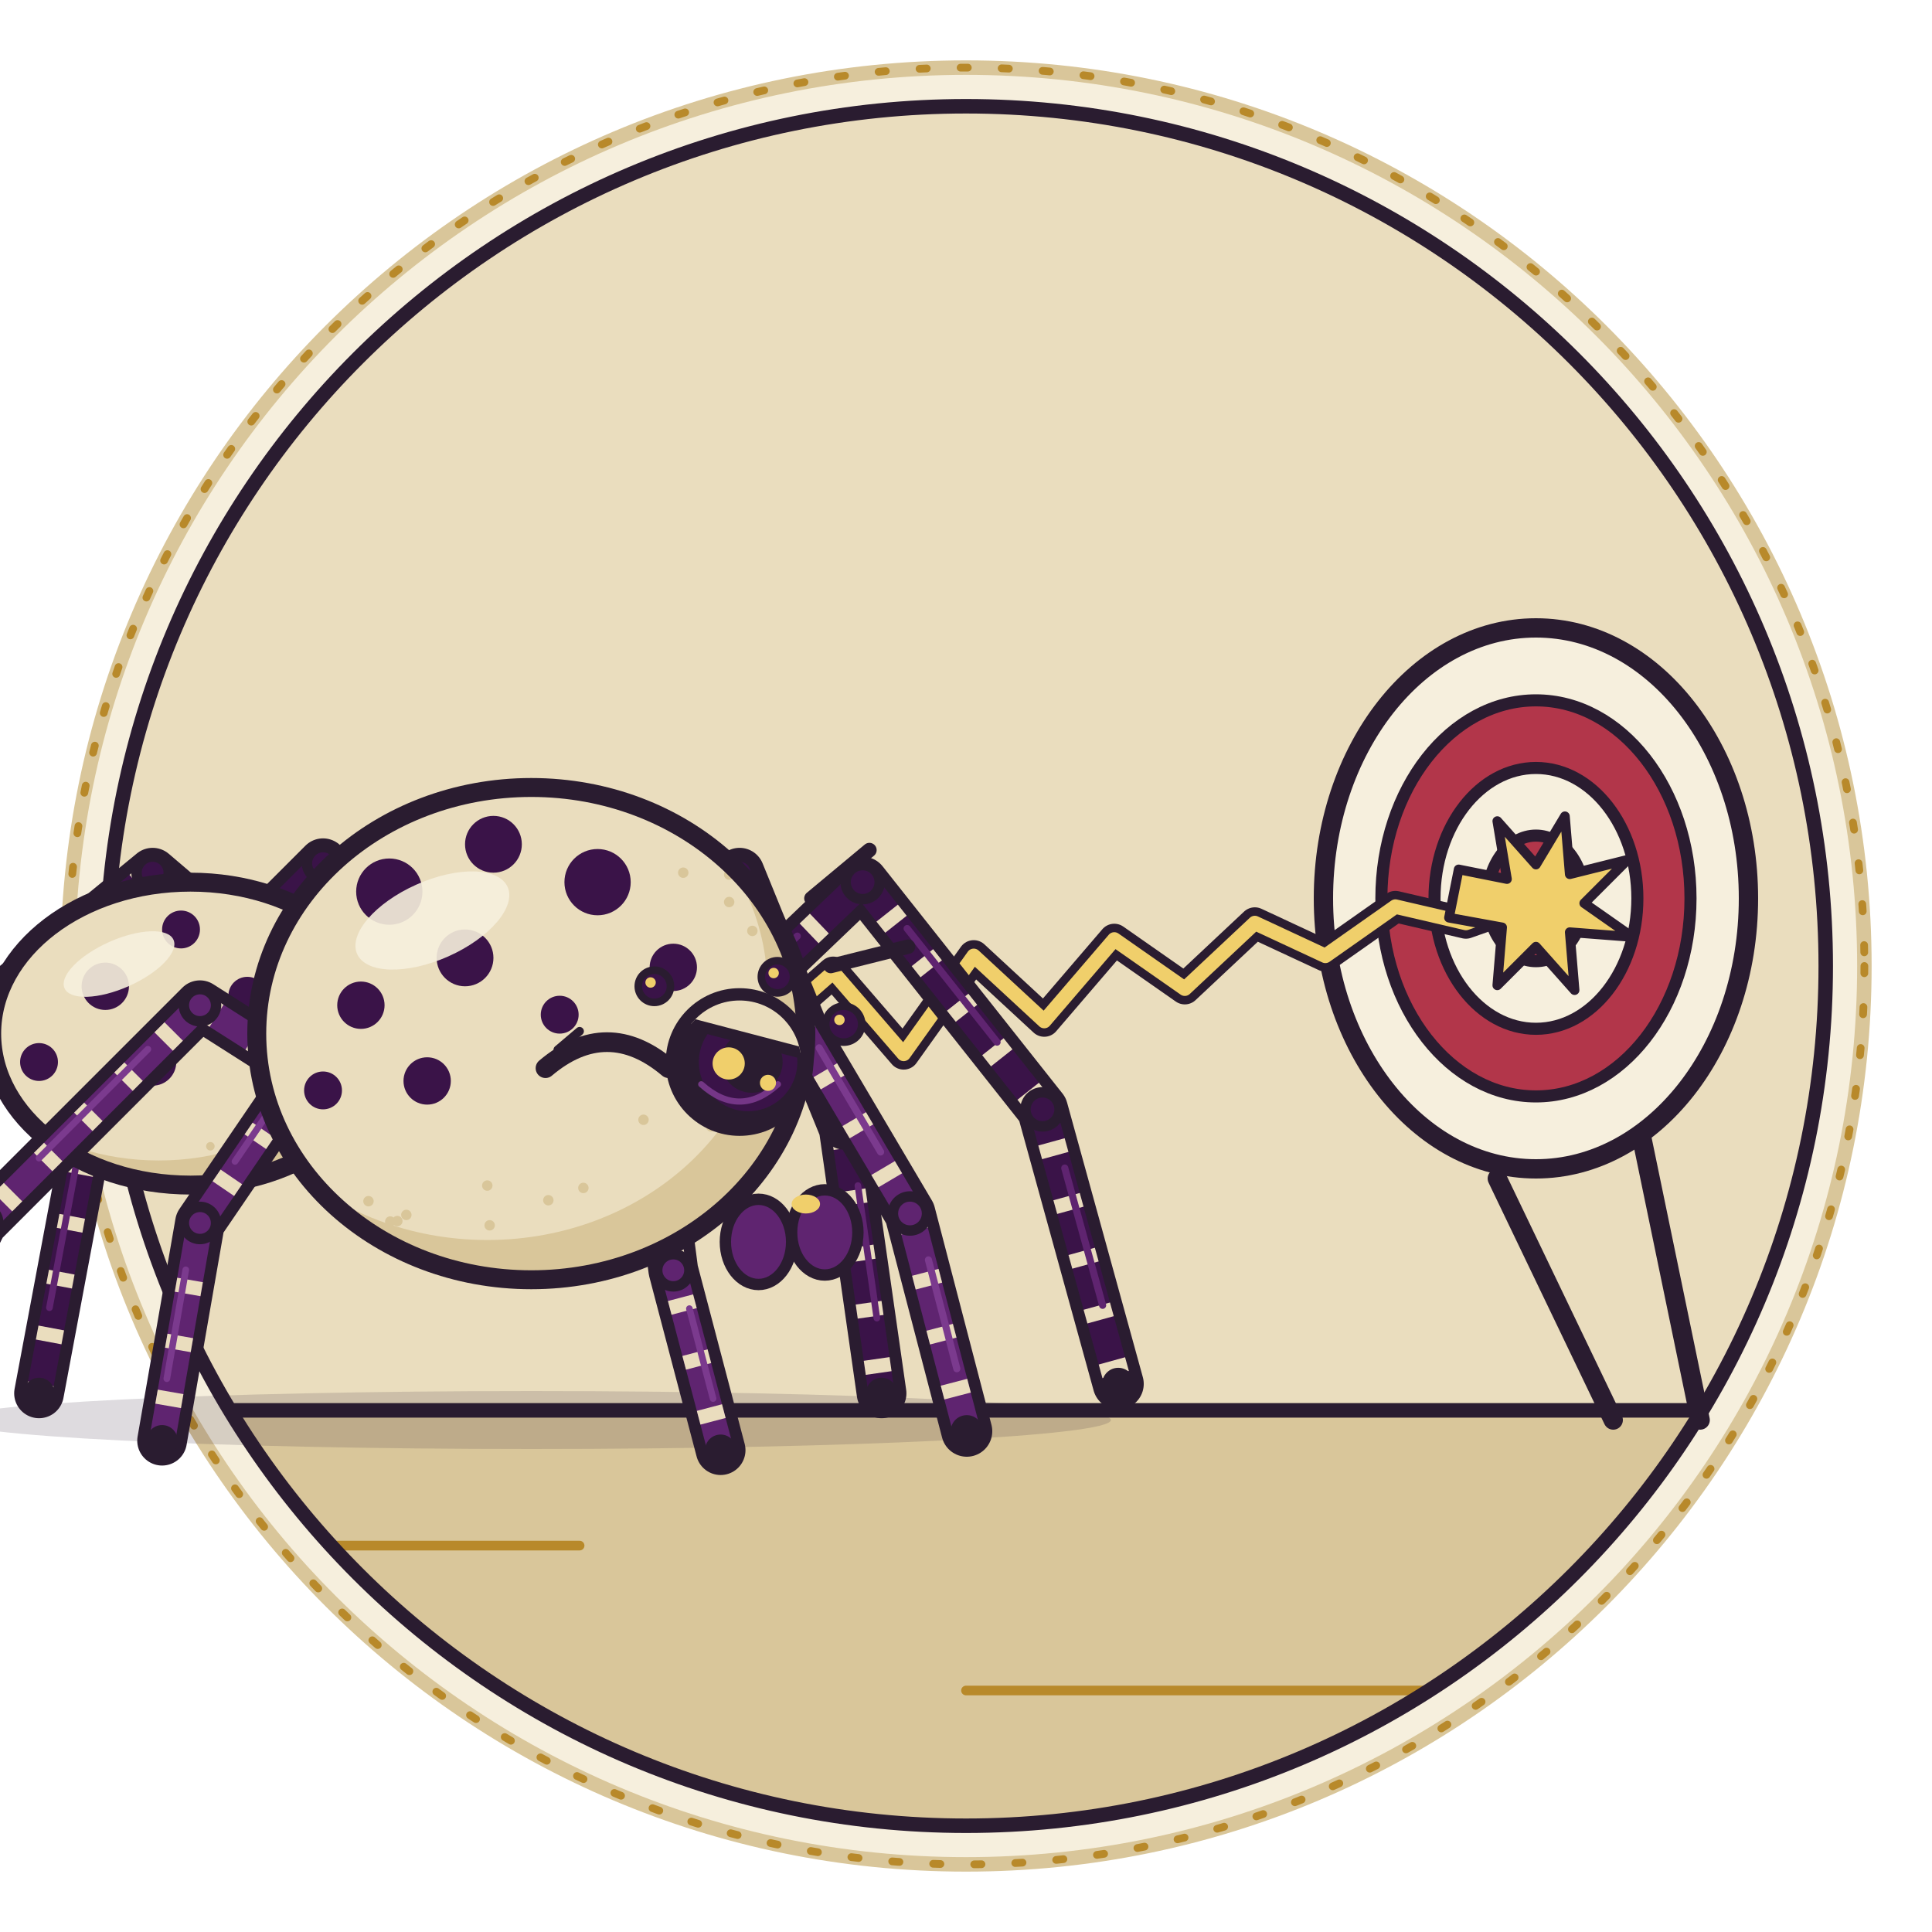
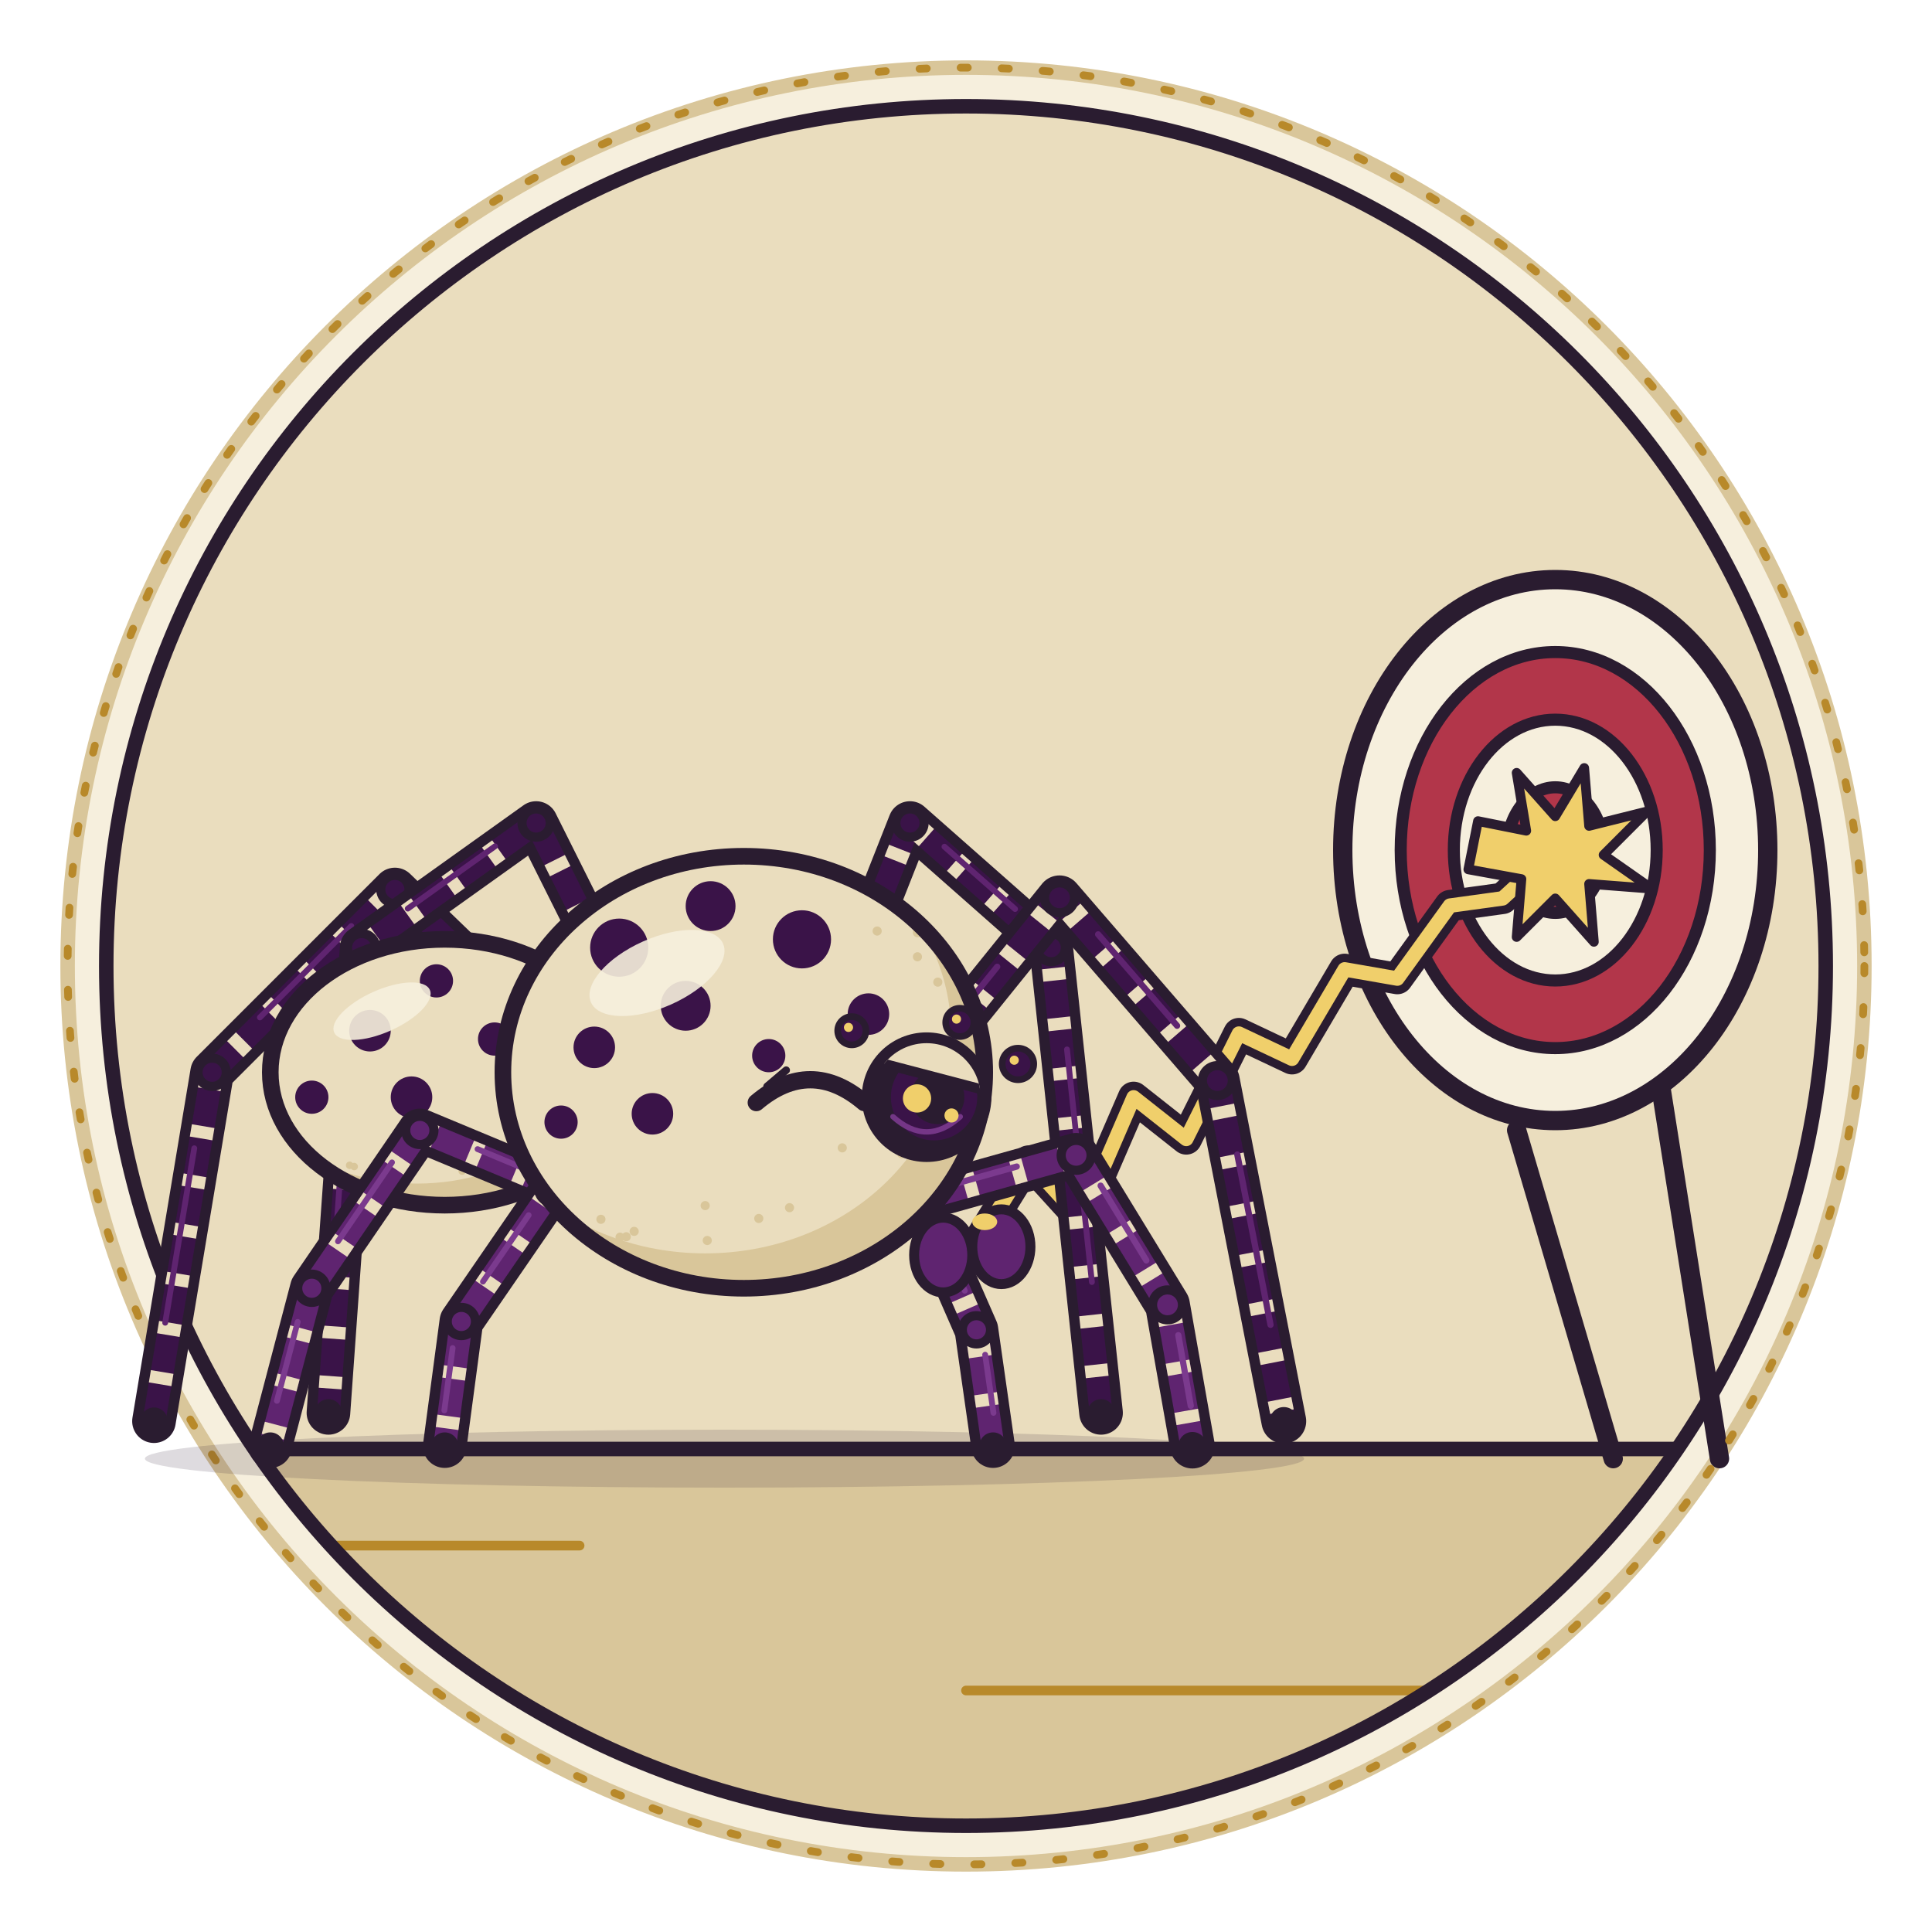
<svg xmlns="http://www.w3.org/2000/svg" viewBox="0 0 400 400" role="img" aria-labelledby="species-spitting-title">
  <clipPath id="sp-spit-cam0">
    <circle cx="200" cy="200" r="178" fill="#000" />
  </clipPath>
  <circle cx="200" cy="200" r="186" fill="#f6efdd" stroke="#d9c69a" stroke-width="3" />
  <circle cx="200" cy="200" r="178" fill="#eaddbe" stroke="#d9c69a" stroke-width="2.5" />
  <g clip-path="url(#sp-spit-cam0)">
-     <path d="M0 292 L400 292 L400 400 L0 400 Z" fill="#d9c69a" />
-     <path d="M0 292 L400 292" stroke="#2a1c30" stroke-width="3" stroke-linecap="round" />
+     <path d="M0 300 L400 300 L400 400 L0 400 Z" fill="#d9c69a" />
+     <path d="M0 300 L400 300" stroke="#2a1c30" stroke-width="3" stroke-linecap="round" />
    <path d="M30 320 L120 320" stroke="#b8892a" stroke-width="2" stroke-linecap="round" />
    <path d="M200 350 L330 350" stroke="#b8892a" stroke-width="2" stroke-linecap="round" />
    <path d="M90 380 L190 380" stroke="#b8892a" stroke-width="2" stroke-linecap="round" />
  </g>
-   <path d="M310 244 L334 294 M340 236 L352 294" fill="none" stroke="#2a1c30" stroke-width="4" stroke-linecap="round" stroke-linejoin="round" />
-   <ellipse cx="318" cy="186" rx="44" ry="56" fill="#f6efdd" stroke="#2a1c30" stroke-width="4" />
-   <ellipse cx="318" cy="186" rx="32" ry="41" fill="#b2364a" stroke="#2a1c30" stroke-width="2.5" />
-   <ellipse cx="318" cy="186" rx="21" ry="27" fill="#f6efdd" stroke="#2a1c30" stroke-width="2.5" />
-   <ellipse cx="318" cy="186" rx="10" ry="13" fill="#b2364a" stroke="#2a1c30" stroke-width="2.5" />
-   <path d="M158 214 L172.5 201.3 L187.1 218.2 L201.6 197.9 L216.2 211.4 L230.7 194.5 L245.3 204.7 L259.8 191.1 L274.4 197.9 L288.9 187.7 L303.5 191.1 L318 186" fill="none" stroke="#2a1c30" stroke-width="6.5" stroke-linecap="round" stroke-linejoin="round" />
-   <path d="M158 214 L172.5 201.3 L187.1 218.2 L201.6 197.9 L216.2 211.4 L230.7 194.5 L245.3 204.7 L259.8 191.1 L274.4 197.9 L288.9 187.7 L303.5 191.1 L318 186" fill="none" stroke="#f0cf6b" stroke-width="3" stroke-linecap="round" stroke-linejoin="round" />
-   <path d="M318 186 m-16 -6 l10 2 l-2 -12 l8 9 l6 -10 l1 12 l12 -3 l-9 9 l10 7 l-13 -1 l1 12 l-8 -9 l-8 8 l1 -12 l-11 -2 Z" fill="#f0cf6b" stroke="#2a1c30" stroke-width="2" stroke-linecap="round" stroke-linejoin="round" />
+   <path d="M314 234 L334 302 M344 226 L356 302" fill="none" stroke="#2a1c30" stroke-width="4" stroke-linecap="round" stroke-linejoin="round" />
+   <ellipse cx="322" cy="176" rx="44" ry="56" fill="#f6efdd" stroke="#2a1c30" stroke-width="4" />
+   <ellipse cx="322" cy="176" rx="32" ry="41" fill="#b2364a" stroke="#2a1c30" stroke-width="2.5" />
+   <ellipse cx="322" cy="176" rx="21" ry="27" fill="#f6efdd" stroke="#2a1c30" stroke-width="2.5" />
+   <ellipse cx="322" cy="176" rx="10" ry="13" fill="#b2364a" stroke="#2a1c30" stroke-width="2.5" />
+   <path d="M202 258 L212.9 240.4 L223.8 252.4 L234.7 227.2 L245.6 235.8 L256.5 214 L267.5 219.2 L278.4 200.7 L289.3 202.6 L300.2 187.5 L311.1 186 L322 176" fill="none" stroke="#2a1c30" stroke-width="6.5" stroke-linecap="round" stroke-linejoin="round" />
+   <path d="M202 258 L212.9 240.4 L223.8 252.4 L234.7 227.2 L245.6 235.8 L256.5 214 L267.5 219.2 L278.4 200.7 L289.3 202.6 L300.2 187.5 L311.1 186 L322 176" fill="none" stroke="#f0cf6b" stroke-width="3" stroke-linecap="round" stroke-linejoin="round" />
+   <path d="M322 176 m-16 -6 l10 2 l-2 -12 l8 9 l6 -10 l1 12 l12 -3 l-9 9 l10 7 l-13 -1 l1 12 l-8 -9 l-8 8 l1 -12 l-11 -2 Z" fill="#f0cf6b" stroke="#2a1c30" stroke-width="2" stroke-linecap="round" stroke-linejoin="round" />
  <circle cx="200" cy="200" r="178" fill="none" stroke="#2a1c30" stroke-width="3" />
  <circle cx="200" cy="200" r="186" fill="none" stroke="#b8892a" stroke-width="1.6" stroke-dasharray="1.5 7" stroke-linecap="round" />
-   <ellipse cx="110" cy="294" rx="120" ry="6" fill="#2a1c30" opacity="0.16" />
-   <g transform="translate(110 214) rotate(0) scale(0.98 0.98)">
+   <ellipse cx="150" cy="302" rx="120" ry="6" fill="#2a1c30" opacity="0.16" />
+   <g transform="translate(154 222) rotate(0) scale(0.86 0.86)">
    <g>
-       <path d="M-26 12 L-80 -34 L-136 12 L-160 70" fill="none" stroke="#2a1c30" stroke-width="10.5" stroke-linecap="round" stroke-linejoin="round" />
-       <path d="M-26 12 L-80 -34 L-136 12 L-160 70" fill="none" stroke="#3a1348" stroke-width="5.5" stroke-linecap="round" stroke-linejoin="round" />
-       <path d="M-26 12 L-80 -34 L-136 12 L-160 70" fill="none" stroke="#eaddbe" stroke-width="5.5" stroke-dasharray="3 9" stroke-linejoin="round" />
-       <path d="M-37.1 1 L-64.1 -22M-93.1 -24.8 L-121.1 -1.8M-142.4 24.3 L-154.4 53.3" stroke="#5f2470" stroke-width="1.4" stroke-linecap="round" fill="none" />
-       <circle cx="-80" cy="-34" r="3.4" fill="#3a1348" stroke="#2a1c30" stroke-width="2.2" />
-       <circle cx="-136" cy="12" r="3.4" fill="#3a1348" stroke="#2a1c30" stroke-width="2.2" />
-       <circle cx="-160" cy="70" r="3.3" fill="#2a1c30" />
+       <path d="M-26 12 L-84 -44 L-128 0 L-142 84" fill="none" stroke="#2a1c30" stroke-width="10.5" stroke-linecap="round" stroke-linejoin="round" />
+       <path d="M-26 12 L-84 -44 L-128 0 L-142 84" fill="none" stroke="#3a1348" stroke-width="5.5" stroke-linecap="round" stroke-linejoin="round" />
+       <path d="M-26 12 L-84 -44 L-128 0 L-142 84" fill="none" stroke="#eaddbe" stroke-width="5.5" stroke-dasharray="3 9" stroke-linejoin="round" />
+       <path d="M-37.9 -1.2 L-66.9 -29.2M-94.5 -35.2 L-116.5 -13.2M-132.3 18.3 L-139.3 60.3" stroke="#5f2470" stroke-width="1.4" stroke-linecap="round" fill="none" />
+       <circle cx="-84" cy="-44" r="3.4" fill="#3a1348" stroke="#2a1c30" stroke-width="2.2" />
+       <circle cx="-128" cy="0" r="3.4" fill="#3a1348" stroke="#2a1c30" stroke-width="2.2" />
+       <circle cx="-142" cy="84" r="3.3" fill="#2a1c30" />
    </g>
    <g>
-       <path d="M-12 16 L-44 -36 L-92 12 L-104 76" fill="none" stroke="#2a1c30" stroke-width="10.5" stroke-linecap="round" stroke-linejoin="round" />
-       <path d="M-12 16 L-44 -36 L-92 12 L-104 76" fill="none" stroke="#3a1348" stroke-width="5.5" stroke-linecap="round" stroke-linejoin="round" />
-       <path d="M-12 16 L-44 -36 L-92 12 L-104 76" fill="none" stroke="#eaddbe" stroke-width="5.5" stroke-dasharray="3 9" stroke-linejoin="round" />
-       <path d="M-18 3.9 L-34 -22.1M-55.4 -26.3 L-79.4 -2.3M-95.8 25.9 L-101.8 57.9" stroke="#5f2470" stroke-width="1.4" stroke-linecap="round" fill="none" />
-       <circle cx="-44" cy="-36" r="3.4" fill="#3a1348" stroke="#2a1c30" stroke-width="2.2" />
-       <circle cx="-92" cy="12" r="3.4" fill="#3a1348" stroke="#2a1c30" stroke-width="2.2" />
-       <circle cx="-104" cy="76" r="3.3" fill="#2a1c30" />
+       <path d="M-12 16 L-50 -60 L-92 -30 L-100 82" fill="none" stroke="#2a1c30" stroke-width="10.5" stroke-linecap="round" stroke-linejoin="round" />
+       <path d="M-12 16 L-50 -60 L-92 -30 L-100 82" fill="none" stroke="#3a1348" stroke-width="5.5" stroke-linecap="round" stroke-linejoin="round" />
+       <path d="M-12 16 L-50 -60 L-92 -30 L-100 82" fill="none" stroke="#eaddbe" stroke-width="5.5" stroke-dasharray="3 9" stroke-linejoin="round" />
+       <path d="M-19.3 -1.3 L-38.3 -39.3M-59.9 -54.4 L-80.9 -39.4M-95 -5.4 L-99 50.6" stroke="#5f2470" stroke-width="1.4" stroke-linecap="round" fill="none" />
+       <circle cx="-50" cy="-60" r="3.4" fill="#3a1348" stroke="#2a1c30" stroke-width="2.2" />
+       <circle cx="-92" cy="-30" r="3.4" fill="#3a1348" stroke="#2a1c30" stroke-width="2.2" />
+       <circle cx="-100" cy="82" r="3.3" fill="#2a1c30" />
    </g>
    <g>
-       <path d="M10 16 L44 -34 L66 20 L74 76" fill="none" stroke="#2a1c30" stroke-width="10.5" stroke-linecap="round" stroke-linejoin="round" />
-       <path d="M10 16 L44 -34 L66 20 L74 76" fill="none" stroke="#3a1348" stroke-width="5.5" stroke-linecap="round" stroke-linejoin="round" />
-       <path d="M10 16 L44 -34 L66 20 L74 76" fill="none" stroke="#eaddbe" stroke-width="5.5" stroke-dasharray="3 9" stroke-linejoin="round" />
-       <path d="M16.5 4.3 L33.5 -20.7M50 -22.6 L61 4.4M69 32.1 L73 60.1" stroke="#5f2470" stroke-width="1.4" stroke-linecap="round" fill="none" />
-       <circle cx="44" cy="-34" r="3.4" fill="#3a1348" stroke="#2a1c30" stroke-width="2.2" />
-       <circle cx="66" cy="20" r="3.4" fill="#3a1348" stroke="#2a1c30" stroke-width="2.2" />
-       <circle cx="74" cy="76" r="3.3" fill="#2a1c30" />
+       <path d="M10 16 L40 -60 L74 -30 L86 82" fill="none" stroke="#2a1c30" stroke-width="10.5" stroke-linecap="round" stroke-linejoin="round" />
+       <path d="M10 16 L40 -60 L74 -30 L86 82" fill="none" stroke="#3a1348" stroke-width="5.5" stroke-linecap="round" stroke-linejoin="round" />
+       <path d="M10 16 L40 -60 L74 -30 L86 82" fill="none" stroke="#eaddbe" stroke-width="5.5" stroke-dasharray="3 9" stroke-linejoin="round" />
+       <path d="M15.5 -1.2 L30.5 -39.2M48.3 -54.3 L65.3 -39.3M77.8 -5.5 L83.8 50.5" stroke="#5f2470" stroke-width="1.4" stroke-linecap="round" fill="none" />
+       <circle cx="40" cy="-60" r="3.4" fill="#3a1348" stroke="#2a1c30" stroke-width="2.2" />
+       <circle cx="74" cy="-30" r="3.4" fill="#3a1348" stroke="#2a1c30" stroke-width="2.2" />
+       <circle cx="86" cy="82" r="3.3" fill="#2a1c30" />
    </g>
    <g>
-       <path d="M24 12 L70 -32 L108 16 L124 74" fill="none" stroke="#2a1c30" stroke-width="10.775" stroke-linecap="round" stroke-linejoin="round" />
-       <path d="M24 12 L70 -32 L108 16 L124 74" fill="none" stroke="#3a1348" stroke-width="5.775" stroke-linecap="round" stroke-linejoin="round" />
-       <path d="M24 12 L70 -32 L108 16 L124 74" fill="none" stroke="#eaddbe" stroke-width="5.775" stroke-dasharray="3 9" stroke-linejoin="round" />
-       <path d="M33.2 1.4 L56.2 -20.6M79.4 -22.2 L98.4 1.8M112.7 28.4 L120.7 57.4" stroke="#5f2470" stroke-width="1.5" stroke-linecap="round" fill="none" />
-       <circle cx="70" cy="-32" r="3.6" fill="#3a1348" stroke="#2a1c30" stroke-width="2.2" />
-       <circle cx="108" cy="16" r="3.6" fill="#3a1348" stroke="#2a1c30" stroke-width="2.2" />
-       <circle cx="124" cy="74" r="3.4" fill="#2a1c30" />
+       <path d="M26 20 L76 -42 L114 2 L130 84" fill="none" stroke="#2a1c30" stroke-width="10.775" stroke-linecap="round" stroke-linejoin="round" />
+       <path d="M26 20 L76 -42 L114 2 L130 84" fill="none" stroke="#3a1348" stroke-width="5.775" stroke-linecap="round" stroke-linejoin="round" />
+       <path d="M26 20 L76 -42 L114 2 L130 84" fill="none" stroke="#eaddbe" stroke-width="5.775" stroke-dasharray="3 9" stroke-linejoin="round" />
+       <path d="M36 5.6 L61 -25.4M85.3 -33.2 L104.3 -11.2M118.8 19.8 L126.8 60.8" stroke="#5f2470" stroke-width="1.5" stroke-linecap="round" fill="none" />
+       <circle cx="76" cy="-42" r="3.6" fill="#3a1348" stroke="#2a1c30" stroke-width="2.2" />
+       <circle cx="114" cy="2" r="3.6" fill="#3a1348" stroke="#2a1c30" stroke-width="2.2" />
+       <circle cx="130" cy="84" r="3.4" fill="#2a1c30" />
    </g>
    <g transform="rotate(0 -72 0)">
      <clipPath id="sp-spit-c1">
        <ellipse cx="-72" cy="0" rx="42" ry="32" fill="#000" />
      </clipPath>
      <ellipse cx="-72" cy="0" rx="42" ry="32" fill="#d9c69a" />
      <g clip-path="url(#sp-spit-c1)">
        <ellipse cx="-78.7" cy="-5.8" rx="42.8" ry="32.6" fill="#eaddbe" />
        <path d="M-52 18.2h0M-41.7 10.1h0M-51.4 -26.1h0M-67.8 23.8h0M-93.8 22.7h0M-46.7 0.7h0M-38.4 -4h0M-37.9 -5.2h0M-40.7 -8.6h0M-55.6 19.3h0M-94.9 22.4h0" stroke="#d9c69a" stroke-width="1.8" stroke-linecap="round" />
        <circle cx="-90" cy="-10" r="5" fill="#3a1348" />
        <circle cx="-74" cy="-22" r="4" fill="#3a1348" />
        <circle cx="-104" cy="6" r="4" fill="#3a1348" />
        <circle cx="-80" cy="6" r="5" fill="#3a1348" />
        <circle cx="-60" cy="-8" r="4" fill="#3a1348" />
        <ellipse cx="-87.1" cy="-14.7" rx="12.6" ry="5.1" fill="#f6efdd" transform="rotate(-24 -87.1 -14.7)" opacity="0.9" />
      </g>
      <ellipse cx="-72" cy="0" rx="42" ry="32" fill="none" stroke="#2a1c30" stroke-width="4" />
    </g>
    <g>
-       <path d="M-26 22 L-70 -6 L-116 40 L-138 84" fill="none" stroke="#2a1c30" stroke-width="10.5" stroke-linecap="round" stroke-linejoin="round" />
-       <path d="M-26 22 L-70 -6 L-116 40 L-138 84" fill="none" stroke="#5f2470" stroke-width="5.5" stroke-linecap="round" stroke-linejoin="round" />
-       <path d="M-26 22 L-70 -6 L-116 40 L-138 84" fill="none" stroke="#eaddbe" stroke-width="5.5" stroke-dasharray="3 9" stroke-linejoin="round" />
-       <path d="M-35 14.8 L-57 0.8M-81 3.3 L-104 26.3M-121.9 49.1 L-132.9 71.1" stroke="#7b3a8e" stroke-width="1.4" stroke-linecap="round" fill="none" />
-       <circle cx="-70" cy="-6" r="3.4" fill="#5f2470" stroke="#2a1c30" stroke-width="2.2" />
-       <circle cx="-116" cy="40" r="3.4" fill="#5f2470" stroke="#2a1c30" stroke-width="2.2" />
-       <circle cx="-138" cy="84" r="3.3" fill="#2a1c30" />
+       <path d="M-30 34 L-78 14 L-104 52 L-114 90" fill="none" stroke="#2a1c30" stroke-width="10.5" stroke-linecap="round" stroke-linejoin="round" />
+       <path d="M-30 34 L-78 14 L-104 52 L-114 90" fill="none" stroke="#5f2470" stroke-width="5.5" stroke-linecap="round" stroke-linejoin="round" />
+       <path d="M-30 34 L-78 14 L-104 52 L-114 90" fill="none" stroke="#eaddbe" stroke-width="5.5" stroke-dasharray="3 9" stroke-linejoin="round" />
+       <path d="M-40.1 28.5 L-64.1 18.5M-84.7 21.7 L-97.7 40.7M-107.4 60.1 L-112.4 79.1" stroke="#7b3a8e" stroke-width="1.4" stroke-linecap="round" fill="none" />
+       <circle cx="-78" cy="14" r="3.4" fill="#5f2470" stroke="#2a1c30" stroke-width="2.2" />
+       <circle cx="-104" cy="52" r="3.4" fill="#5f2470" stroke="#2a1c30" stroke-width="2.2" />
+       <circle cx="-114" cy="90" r="3.3" fill="#2a1c30" />
    </g>
    <g>
-       <path d="M-12 28 L-40 -4 L-70 40 L-78 86" fill="none" stroke="#2a1c30" stroke-width="10.5" stroke-linecap="round" stroke-linejoin="round" />
-       <path d="M-12 28 L-40 -4 L-70 40 L-78 86" fill="none" stroke="#5f2470" stroke-width="5.5" stroke-linecap="round" stroke-linejoin="round" />
-       <path d="M-12 28 L-40 -4 L-70 40 L-78 86" fill="none" stroke="#eaddbe" stroke-width="5.5" stroke-dasharray="3 9" stroke-linejoin="round" />
-       <path d="M-17.2 20.2 L-31.2 4.2M-47.6 5 L-62.6 27M-73 49.9 L-77 72.9" stroke="#7b3a8e" stroke-width="1.4" stroke-linecap="round" fill="none" />
-       <circle cx="-40" cy="-4" r="3.4" fill="#5f2470" stroke="#2a1c30" stroke-width="2.2" />
-       <circle cx="-70" cy="40" r="3.4" fill="#5f2470" stroke="#2a1c30" stroke-width="2.2" />
-       <circle cx="-78" cy="86" r="3.3" fill="#2a1c30" />
+       <path d="M-14 40 L-46 28 L-68 60 L-72 90" fill="none" stroke="#2a1c30" stroke-width="10.5" stroke-linecap="round" stroke-linejoin="round" />
+       <path d="M-14 40 L-46 28 L-68 60 L-72 90" fill="none" stroke="#5f2470" stroke-width="5.5" stroke-linecap="round" stroke-linejoin="round" />
+       <path d="M-14 40 L-46 28 L-68 60 L-72 90" fill="none" stroke="#eaddbe" stroke-width="5.5" stroke-dasharray="3 9" stroke-linejoin="round" />
+       <path d="M-20.6 36.2 L-36.6 30.2M-51.8 34.4 L-62.8 50.4M-70.1 66.4 L-72.1 81.4" stroke="#7b3a8e" stroke-width="1.4" stroke-linecap="round" fill="none" />
+       <circle cx="-46" cy="28" r="3.4" fill="#5f2470" stroke="#2a1c30" stroke-width="2.2" />
+       <circle cx="-68" cy="60" r="3.4" fill="#5f2470" stroke="#2a1c30" stroke-width="2.2" />
+       <circle cx="-72" cy="90" r="3.3" fill="#2a1c30" />
    </g>
    <g>
-       <path d="M6 30 L24 4 L30 50 L40 88" fill="none" stroke="#2a1c30" stroke-width="10.5" stroke-linecap="round" stroke-linejoin="round" />
-       <path d="M6 30 L24 4 L30 50 L40 88" fill="none" stroke="#5f2470" stroke-width="5.5" stroke-linecap="round" stroke-linejoin="round" />
-       <path d="M6 30 L24 4 L30 50 L40 88" fill="none" stroke="#eaddbe" stroke-width="5.5" stroke-dasharray="3 9" stroke-linejoin="round" />
-       <path d="M9 23.6 L18 10.6M26.5 14 L29.5 37M33.4 58.1 L38.4 77.1" stroke="#7b3a8e" stroke-width="1.4" stroke-linecap="round" fill="none" />
-       <circle cx="24" cy="4" r="3.4" fill="#5f2470" stroke="#2a1c30" stroke-width="2.2" />
-       <circle cx="30" cy="50" r="3.4" fill="#5f2470" stroke="#2a1c30" stroke-width="2.2" />
-       <circle cx="40" cy="88" r="3.3" fill="#2a1c30" />
+       <path d="M10 40 L42 30 L56 62 L60 90" fill="none" stroke="#2a1c30" stroke-width="10.5" stroke-linecap="round" stroke-linejoin="round" />
+       <path d="M10 40 L42 30 L56 62 L60 90" fill="none" stroke="#5f2470" stroke-width="5.5" stroke-linecap="round" stroke-linejoin="round" />
+       <path d="M10 40 L42 30 L56 62 L60 90" fill="none" stroke="#eaddbe" stroke-width="5.5" stroke-dasharray="3 9" stroke-linejoin="round" />
+       <path d="M16.7 36.6 L32.7 31.6M46.2 36.6 L53.2 52.6M58.1 68 L60.1 82" stroke="#7b3a8e" stroke-width="1.4" stroke-linecap="round" fill="none" />
+       <circle cx="42" cy="30" r="3.4" fill="#5f2470" stroke="#2a1c30" stroke-width="2.2" />
+       <circle cx="56" cy="62" r="3.4" fill="#5f2470" stroke="#2a1c30" stroke-width="2.2" />
+       <circle cx="60" cy="90" r="3.3" fill="#2a1c30" />
    </g>
    <g>
-       <path d="M20 22 L54 -6 L80 38 L92 84" fill="none" stroke="#2a1c30" stroke-width="10.775" stroke-linecap="round" stroke-linejoin="round" />
-       <path d="M20 22 L54 -6 L80 38 L92 84" fill="none" stroke="#5f2470" stroke-width="5.775" stroke-linecap="round" stroke-linejoin="round" />
-       <path d="M20 22 L54 -6 L80 38 L92 84" fill="none" stroke="#eaddbe" stroke-width="5.775" stroke-dasharray="3 9" stroke-linejoin="round" />
-       <path d="M26.7 14.9 L43.7 0.9M60.8 3 L73.8 25M83.9 47.8 L89.9 70.8" stroke="#7b3a8e" stroke-width="1.5" stroke-linecap="round" fill="none" />
-       <circle cx="54" cy="-6" r="3.6" fill="#5f2470" stroke="#2a1c30" stroke-width="2.2" />
-       <circle cx="80" cy="38" r="3.6" fill="#5f2470" stroke="#2a1c30" stroke-width="2.2" />
-       <circle cx="92" cy="84" r="3.4" fill="#2a1c30" />
+       <path d="M30 34 L80 20 L102 56 L108 90" fill="none" stroke="#2a1c30" stroke-width="10.775" stroke-linecap="round" stroke-linejoin="round" />
+       <path d="M30 34 L80 20 L102 56 L108 90" fill="none" stroke="#5f2470" stroke-width="5.775" stroke-linecap="round" stroke-linejoin="round" />
+       <path d="M30 34 L80 20 L102 56 L108 90" fill="none" stroke="#eaddbe" stroke-width="5.775" stroke-dasharray="3 9" stroke-linejoin="round" />
+       <path d="M40.7 29.7 L65.7 22.7M85.9 27.3 L96.9 45.3M104.6 63.3 L107.6 80.3" stroke="#7b3a8e" stroke-width="1.5" stroke-linecap="round" fill="none" />
+       <circle cx="80" cy="20" r="3.6" fill="#5f2470" stroke="#2a1c30" stroke-width="2.2" />
+       <circle cx="102" cy="56" r="3.6" fill="#5f2470" stroke="#2a1c30" stroke-width="2.2" />
+       <circle cx="108" cy="90" r="3.4" fill="#2a1c30" />
    </g>
    <g transform="rotate(0 0 0)">
      <clipPath id="sp-spit-c2">
        <ellipse cx="0" cy="0" rx="58" ry="52" fill="#000" />
      </clipPath>
      <ellipse cx="0" cy="0" rx="58" ry="52" fill="#d9c69a" />
      <g clip-path="url(#sp-spit-c2)">
        <ellipse cx="-9.3" cy="-9.4" rx="59.2" ry="53" fill="#eaddbe" />
        <path d="M42.1 10.7h0M3.6 35.2h0M-28.3 39.6h0M-8.8 40.5h0M38 19.6h0M46.7 -21.7h0M11 32.6h0M42.5 4.3h0M43.1 13.5h0M42 10.6h0M41.8 -33.6h0M41.8 -27.8h0M-34.4 35.4h0M-9.3 32.1h0M32.1 -34h0M-29.8 39.7h0M44.4 5h0M40.4 5.8h0M23.7 18.2h0M-26.4 38.3h0" stroke="#d9c69a" stroke-width="2.2" stroke-linecap="round" />
        <circle cx="-30" cy="-30" r="7" fill="#3a1348" />
        <circle cx="-8" cy="-40" r="6" fill="#3a1348" />
        <circle cx="14" cy="-32" r="7" fill="#3a1348" />
        <circle cx="-36" cy="-6" r="5" fill="#3a1348" />
        <circle cx="-14" cy="-16" r="6" fill="#3a1348" />
        <circle cx="30" cy="-14" r="5" fill="#3a1348" />
        <circle cx="6" cy="-4" r="4" fill="#3a1348" />
        <circle cx="-44" cy="12" r="4" fill="#3a1348" />
        <circle cx="-22" cy="10" r="5" fill="#3a1348" />
        <ellipse cx="-20.9" cy="-23.9" rx="17.4" ry="8.3" fill="#f6efdd" transform="rotate(-24 -20.9 -23.9)" opacity="0.9" />
      </g>
      <ellipse cx="0" cy="0" rx="58" ry="52" fill="none" stroke="#2a1c30" stroke-width="4" />
    </g>
    <circle cx="26" cy="-10" r="4.2" fill="#2a1c30" />
    <circle cx="26" cy="-10" r="2.6" fill="#3a1348" />
    <circle cx="25.2" cy="-10.8" r="1.1" fill="#f0cf6b" />
    <circle cx="52" cy="-12" r="4.2" fill="#2a1c30" />
    <circle cx="52" cy="-12" r="2.6" fill="#3a1348" />
    <circle cx="51.2" cy="-12.8" r="1.1" fill="#f0cf6b" />
    <circle cx="66" cy="-2" r="4.6" fill="#2a1c30" />
    <circle cx="66" cy="-2" r="3" fill="#3a1348" />
    <circle cx="65.1" cy="-2.9" r="1.1" fill="#f0cf6b" />
    <path d="M3 7.3 Q16 -3.7 29 7.3" fill="none" stroke="#2a1c30" stroke-width="4.16" stroke-linecap="round" stroke-linejoin="round" />
    <path d="M5.6 3.4 l4.6 -3.9" fill="none" stroke="#2a1c30" stroke-width="1.82" stroke-linecap="round" stroke-linejoin="round" />
    <circle cx="44" cy="6" r="15.6" fill="#2a1c30" />
    <clipPath id="sp-spit-e3">
      <circle cx="44" cy="6" r="13" fill="#000" />
    </clipPath>
    <g clip-path="url(#sp-spit-e3)">
      <circle cx="44" cy="6" r="13" fill="#2a1c30" />
      <circle cx="45.8" cy="6" r="10.4" fill="#3a1348" />
      <circle cx="46.6" cy="6" r="6.5" fill="#2a1c30" />
      <path d="M35.9 10.7 Q44 18 52.1 10.7" fill="none" stroke="#7b3a8e" stroke-width="1.3" stroke-linecap="round" stroke-linejoin="round" opacity="0.9" />
      <circle cx="41.7" cy="6.3" r="3.4" fill="#f0cf6b" />
      <circle cx="50" cy="10.4" r="1.7" fill="#f0cf6b" />
      <path d="M29.7 -9.6 L29.7 -3.1 L58.3 4.4 L58.3 -9.6 Z" fill="#eaddbe" />
      <path d="M29.7 -3.1 L58.3 4.4" fill="none" stroke="#2a1c30" stroke-width="2.4" stroke-linecap="round" stroke-linejoin="round" />
    </g>
    <ellipse cx="48" cy="44" rx="7" ry="9" fill="#5f2470" stroke="#2a1c30" stroke-width="2.4" />
    <ellipse cx="62" cy="42" rx="7" ry="9" fill="#5f2470" stroke="#2a1c30" stroke-width="2.4" />
    <ellipse cx="58" cy="36" rx="3" ry="2" fill="#f0cf6b" />
  </g>
-   <path d="M168 186 L180 176" stroke="#2a1c30" stroke-width="3" stroke-linecap="round" />
-   <path d="M172 200 L188 196" stroke="#2a1c30" stroke-width="3" stroke-linecap="round" />
</svg>
